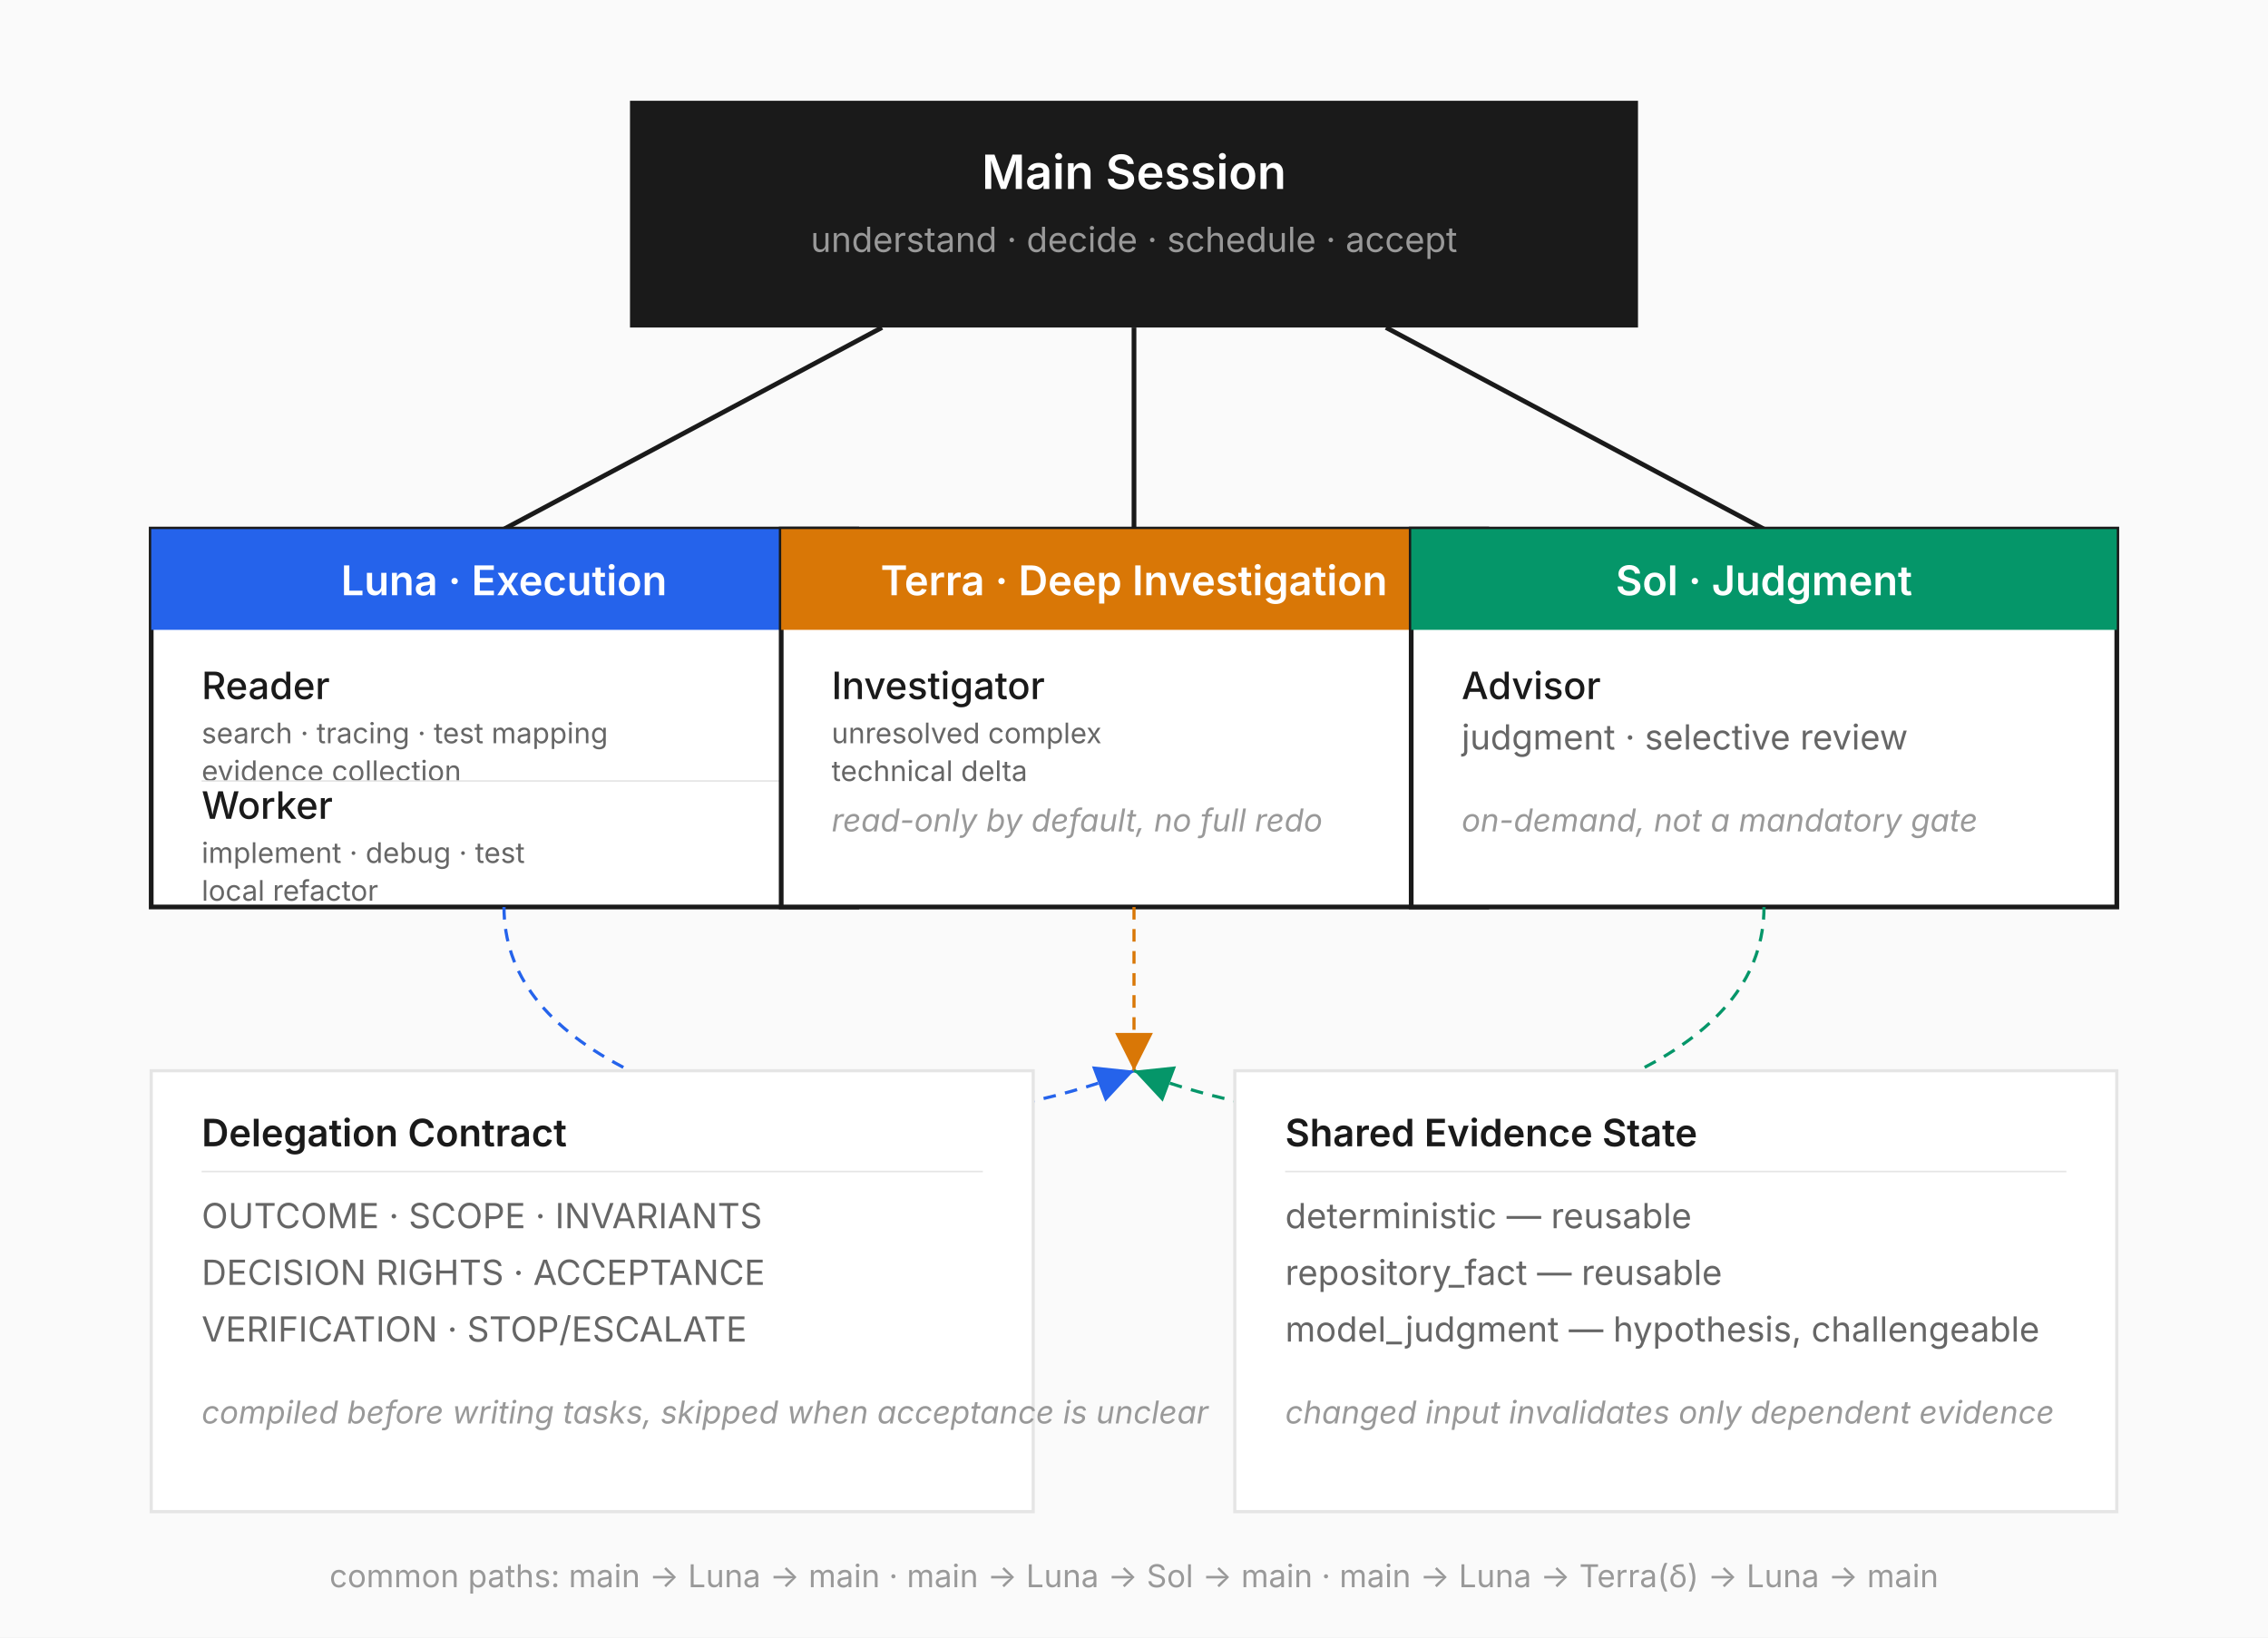
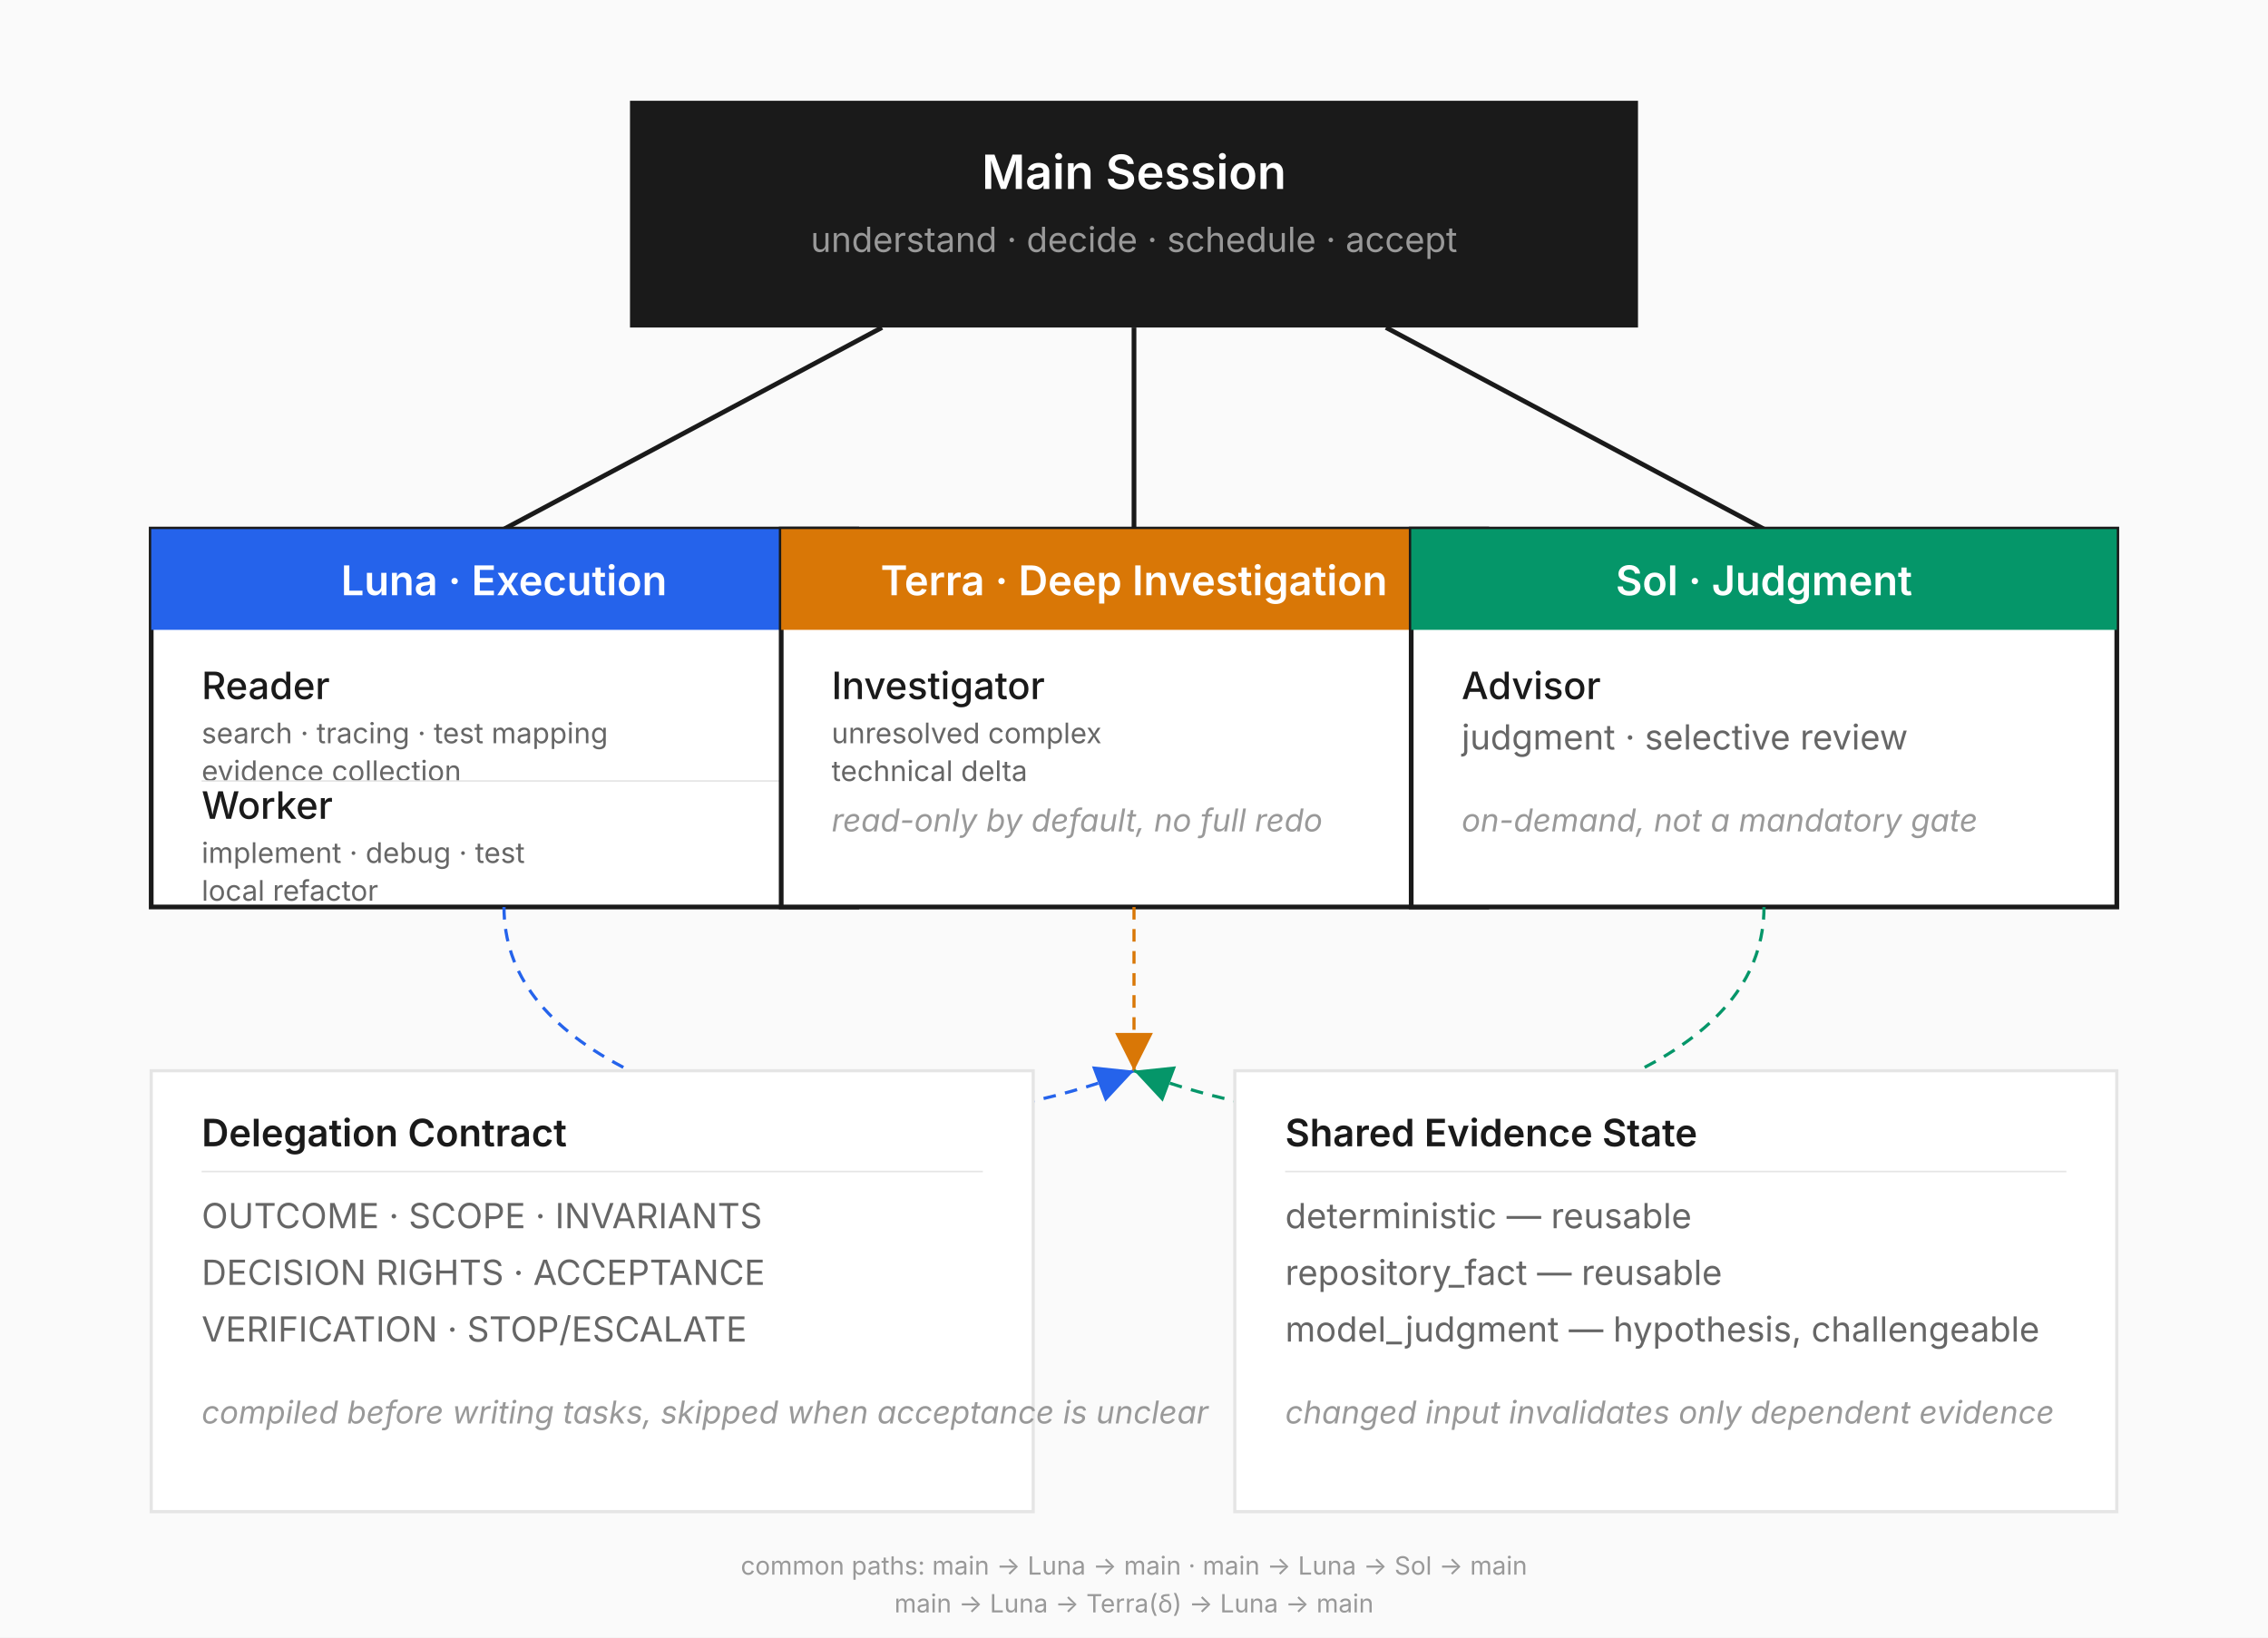
<svg xmlns="http://www.w3.org/2000/svg" viewBox="0 0 1440 1040" fill="none" font-family="Inter, Helvetica, 'Noto Sans SC', sans-serif">
  <rect width="1440" height="1040" fill="#fafafa" />
  <rect x="400" y="64" width="640" height="144" rx="0" fill="#1a1a1a" />
  <text x="720" y="120" text-anchor="middle" fill="#fff" font-size="30" font-weight="600">Main Session</text>
  <text x="720" y="160" text-anchor="middle" fill="#999" font-size="22">understand · decide · schedule · accept</text>
  <line x1="560" y1="208" x2="320" y2="336" stroke="#1a1a1a" stroke-width="3" />
  <line x1="720" y1="208" x2="720" y2="336" stroke="#1a1a1a" stroke-width="3" />
  <line x1="880" y1="208" x2="1120" y2="336" stroke="#1a1a1a" stroke-width="3" />
  <rect x="96" y="336" width="448" height="240" rx="0" fill="#fff" stroke="#1a1a1a" stroke-width="3" />
  <rect x="96" y="336" width="448" height="64" rx="0" fill="#2563eb" />
  <text x="320" y="378" text-anchor="middle" fill="#fff" font-size="26" font-weight="600">Luna · Execution</text>
  <text x="128" y="444" fill="#1a1a1a" font-size="24" font-weight="500">Reader</text>
  <text x="128" y="472" fill="#666" font-size="18">search · tracing · test mapping</text>
  <text x="128" y="496" fill="#666" font-size="18">evidence collection</text>
  <line x1="128" y1="496" x2="512" y2="496" stroke="#e5e5e5" stroke-width="1" />
  <text x="128" y="520" fill="#1a1a1a" font-size="24" font-weight="500">Worker</text>
  <text x="128" y="548" fill="#666" font-size="18">implement · debug · test</text>
  <text x="128" y="572" fill="#666" font-size="18">local refactor</text>
  <rect x="496" y="336" width="448" height="240" rx="0" fill="#fff" stroke="#1a1a1a" stroke-width="3" />
  <rect x="496" y="336" width="448" height="64" rx="0" fill="#d97706" />
  <text x="720" y="378" text-anchor="middle" fill="#fff" font-size="26" font-weight="600">Terra · Deep Investigation</text>
  <text x="528" y="444" fill="#1a1a1a" font-size="24" font-weight="500">Investigator</text>
  <text x="528" y="472" fill="#666" font-size="18">unresolved complex</text>
  <text x="528" y="496" fill="#666" font-size="18">technical delta</text>
  <text x="528" y="528" fill="#999" font-size="20" font-style="italic">read-only by default, no full redo</text>
  <rect x="896" y="336" width="448" height="240" rx="0" fill="#fff" stroke="#1a1a1a" stroke-width="3" />
  <rect x="896" y="336" width="448" height="64" rx="0" fill="#059669" />
  <text x="1120" y="378" text-anchor="middle" fill="#fff" font-size="26" font-weight="600">Sol · Judgment</text>
  <text x="928" y="444" fill="#1a1a1a" font-size="24" font-weight="500">Advisor</text>
  <text x="928" y="476" fill="#666" font-size="22">judgment · selective review</text>
  <text x="928" y="528" fill="#999" font-size="20" font-style="italic">on-demand, not a mandatory gate</text>
  <path d="M320,576 Q320,640 400,680 Q560,740 720,680" stroke="#2563eb" stroke-width="2" stroke-dasharray="8,6" fill="none" marker-end="url(#arrow-blue)" />
  <path d="M720,576 Q720,640 720,680" stroke="#d97706" stroke-width="2" stroke-dasharray="8,6" fill="none" marker-end="url(#arrow-amber)" />
  <path d="M1120,576 Q1120,640 1040,680 Q880,740 720,680" stroke="#059669" stroke-width="2" stroke-dasharray="8,6" fill="none" marker-end="url(#arrow-green)" />
  <rect x="96" y="680" width="560" height="280" rx="0" fill="#fff" stroke="#e5e5e5" stroke-width="2" />
  <text x="128" y="728" fill="#1a1a1a" font-size="24" font-weight="600">Delegation Contract</text>
  <line x1="128" y1="744" x2="624" y2="744" stroke="#e5e5e5" stroke-width="1" />
  <text x="128" y="780" fill="#666" font-size="22">OUTCOME · SCOPE · INVARIANTS</text>
  <text x="128" y="816" fill="#666" font-size="22">DECISION RIGHTS · ACCEPTANCE</text>
  <text x="128" y="852" fill="#666" font-size="22">VERIFICATION · STOP/ESCALATE</text>
  <text x="128" y="904" fill="#999" font-size="20" font-style="italic">compiled before writing tasks, skipped when acceptance is unclear</text>
  <rect x="784" y="680" width="560" height="280" rx="0" fill="#fff" stroke="#e5e5e5" stroke-width="2" />
  <text x="816" y="728" fill="#1a1a1a" font-size="24" font-weight="600">Shared Evidence State</text>
  <line x1="816" y1="744" x2="1312" y2="744" stroke="#e5e5e5" stroke-width="1" />
  <text x="816" y="780" fill="#666" font-size="22">deterministic — reusable</text>
  <text x="816" y="816" fill="#666" font-size="22">repository_fact — reusable</text>
  <text x="816" y="852" fill="#666" font-size="22">model_judgment — hypothesis, challengeable</text>
  <text x="816" y="904" fill="#999" font-size="20" font-style="italic">changed input invalidates only dependent evidence</text>
-   <text x="720" y="1008" text-anchor="middle" fill="#999" font-size="20">common paths: main → Luna → main · main → Luna → Sol → main · main → Luna → Terra(δ) → Luna → main</text>
+   <text x="720" y="1000" text-anchor="middle" fill="#999" font-size="16">common paths: main → Luna → main · main → Luna → Sol → main</text>
+   <text x="720" y="1024" text-anchor="middle" fill="#999" font-size="16">main → Luna → Terra(δ) → Luna → main</text>
  <defs>
    <marker id="arrow-blue" viewBox="0 0 16 16" refX="16" refY="8" markerWidth="12" markerHeight="12" orient="auto-start-reverse">
      <path d="M0,0 L16,8 L0,16 Z" fill="#2563eb" />
    </marker>
    <marker id="arrow-amber" viewBox="0 0 16 16" refX="16" refY="8" markerWidth="12" markerHeight="12" orient="auto-start-reverse">
      <path d="M0,0 L16,8 L0,16 Z" fill="#d97706" />
    </marker>
    <marker id="arrow-green" viewBox="0 0 16 16" refX="16" refY="8" markerWidth="12" markerHeight="12" orient="auto-start-reverse">
      <path d="M0,0 L16,8 L0,16 Z" fill="#059669" />
    </marker>
  </defs>
</svg>
